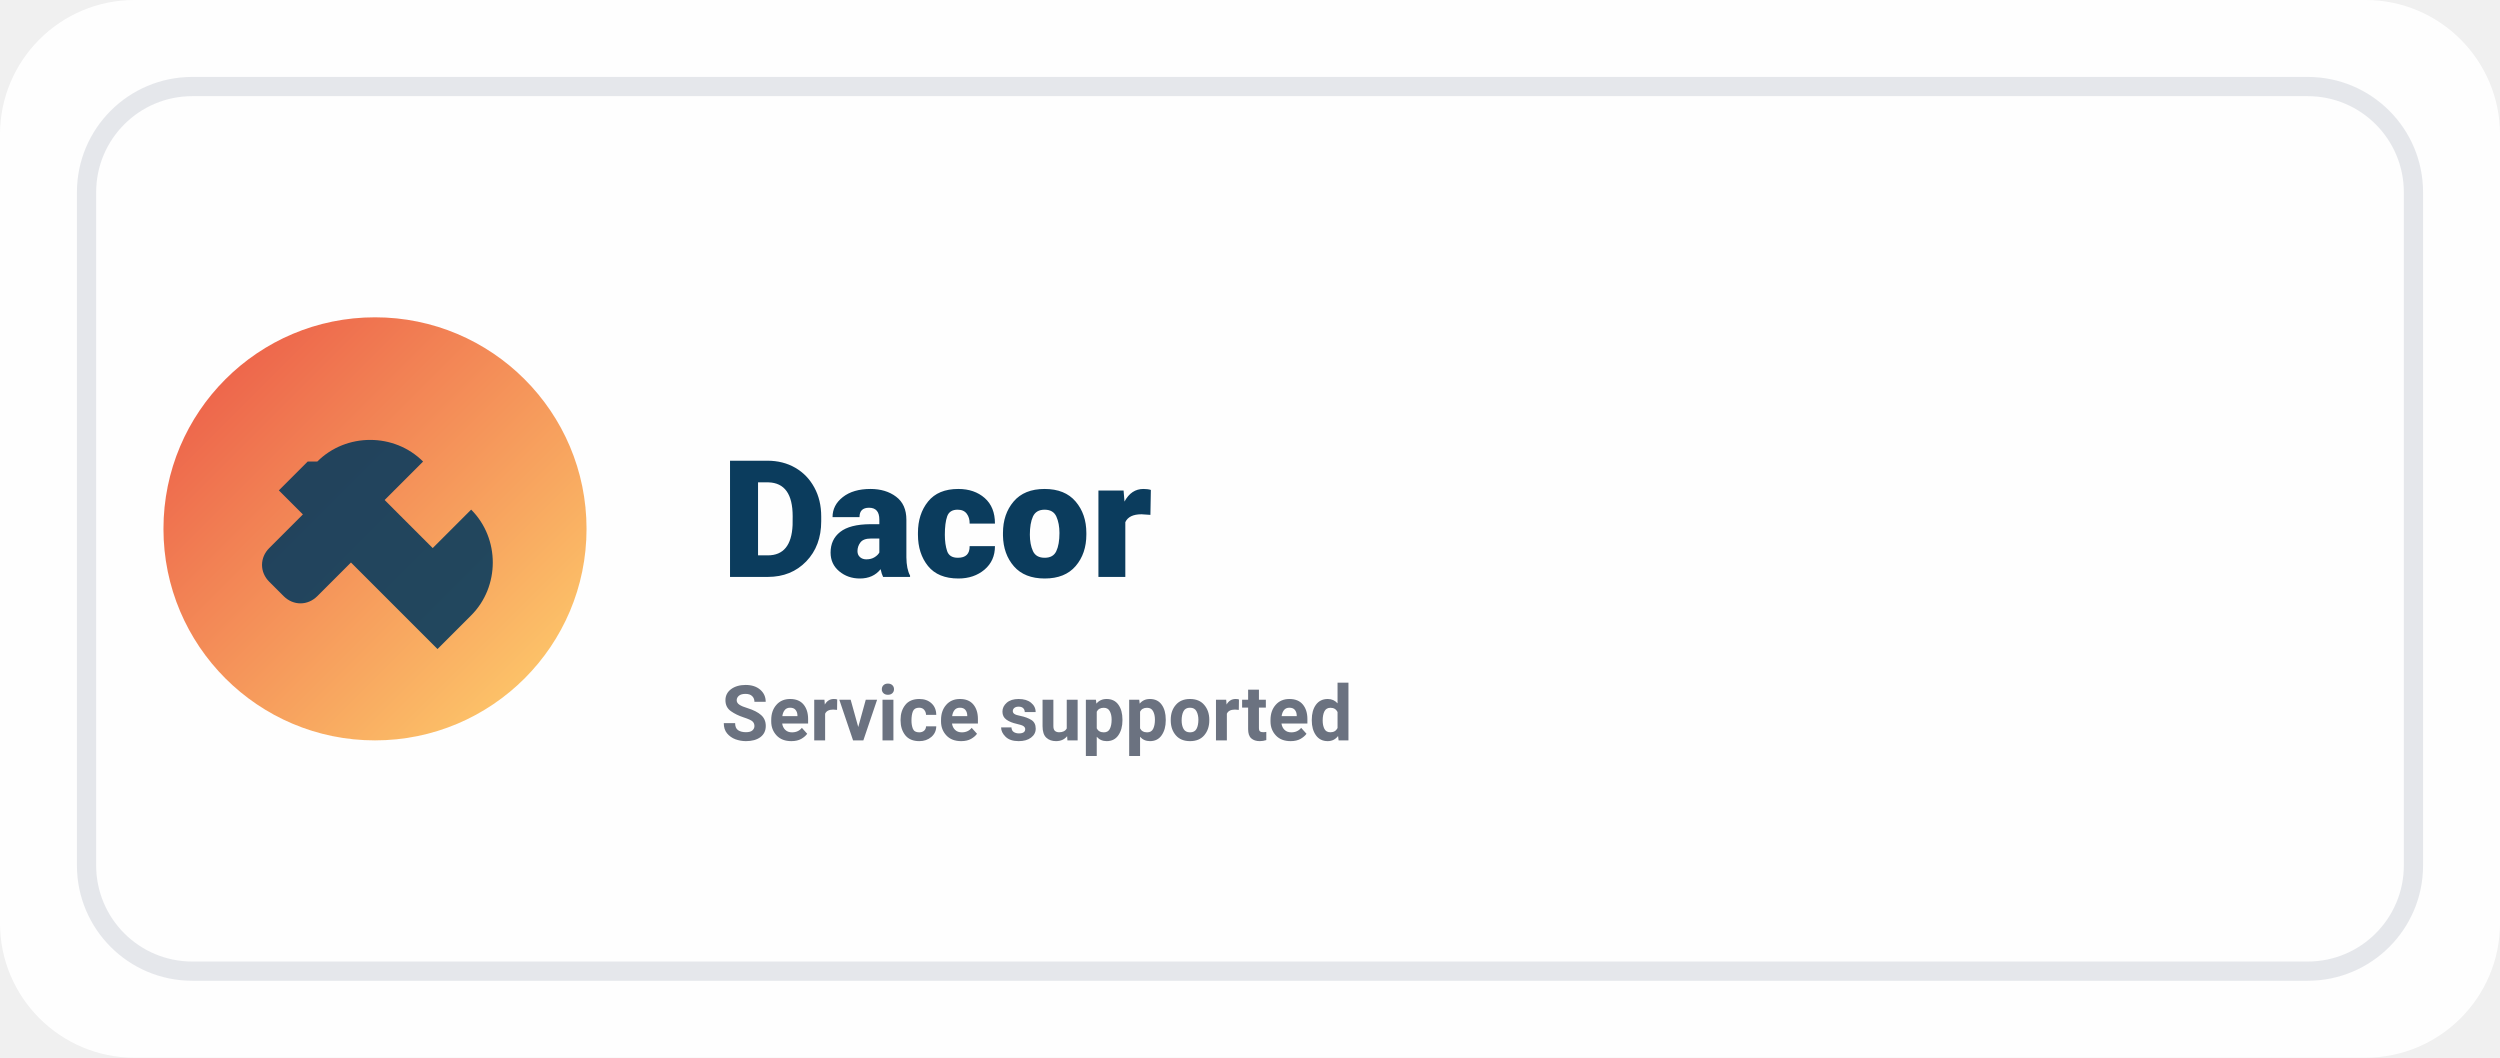
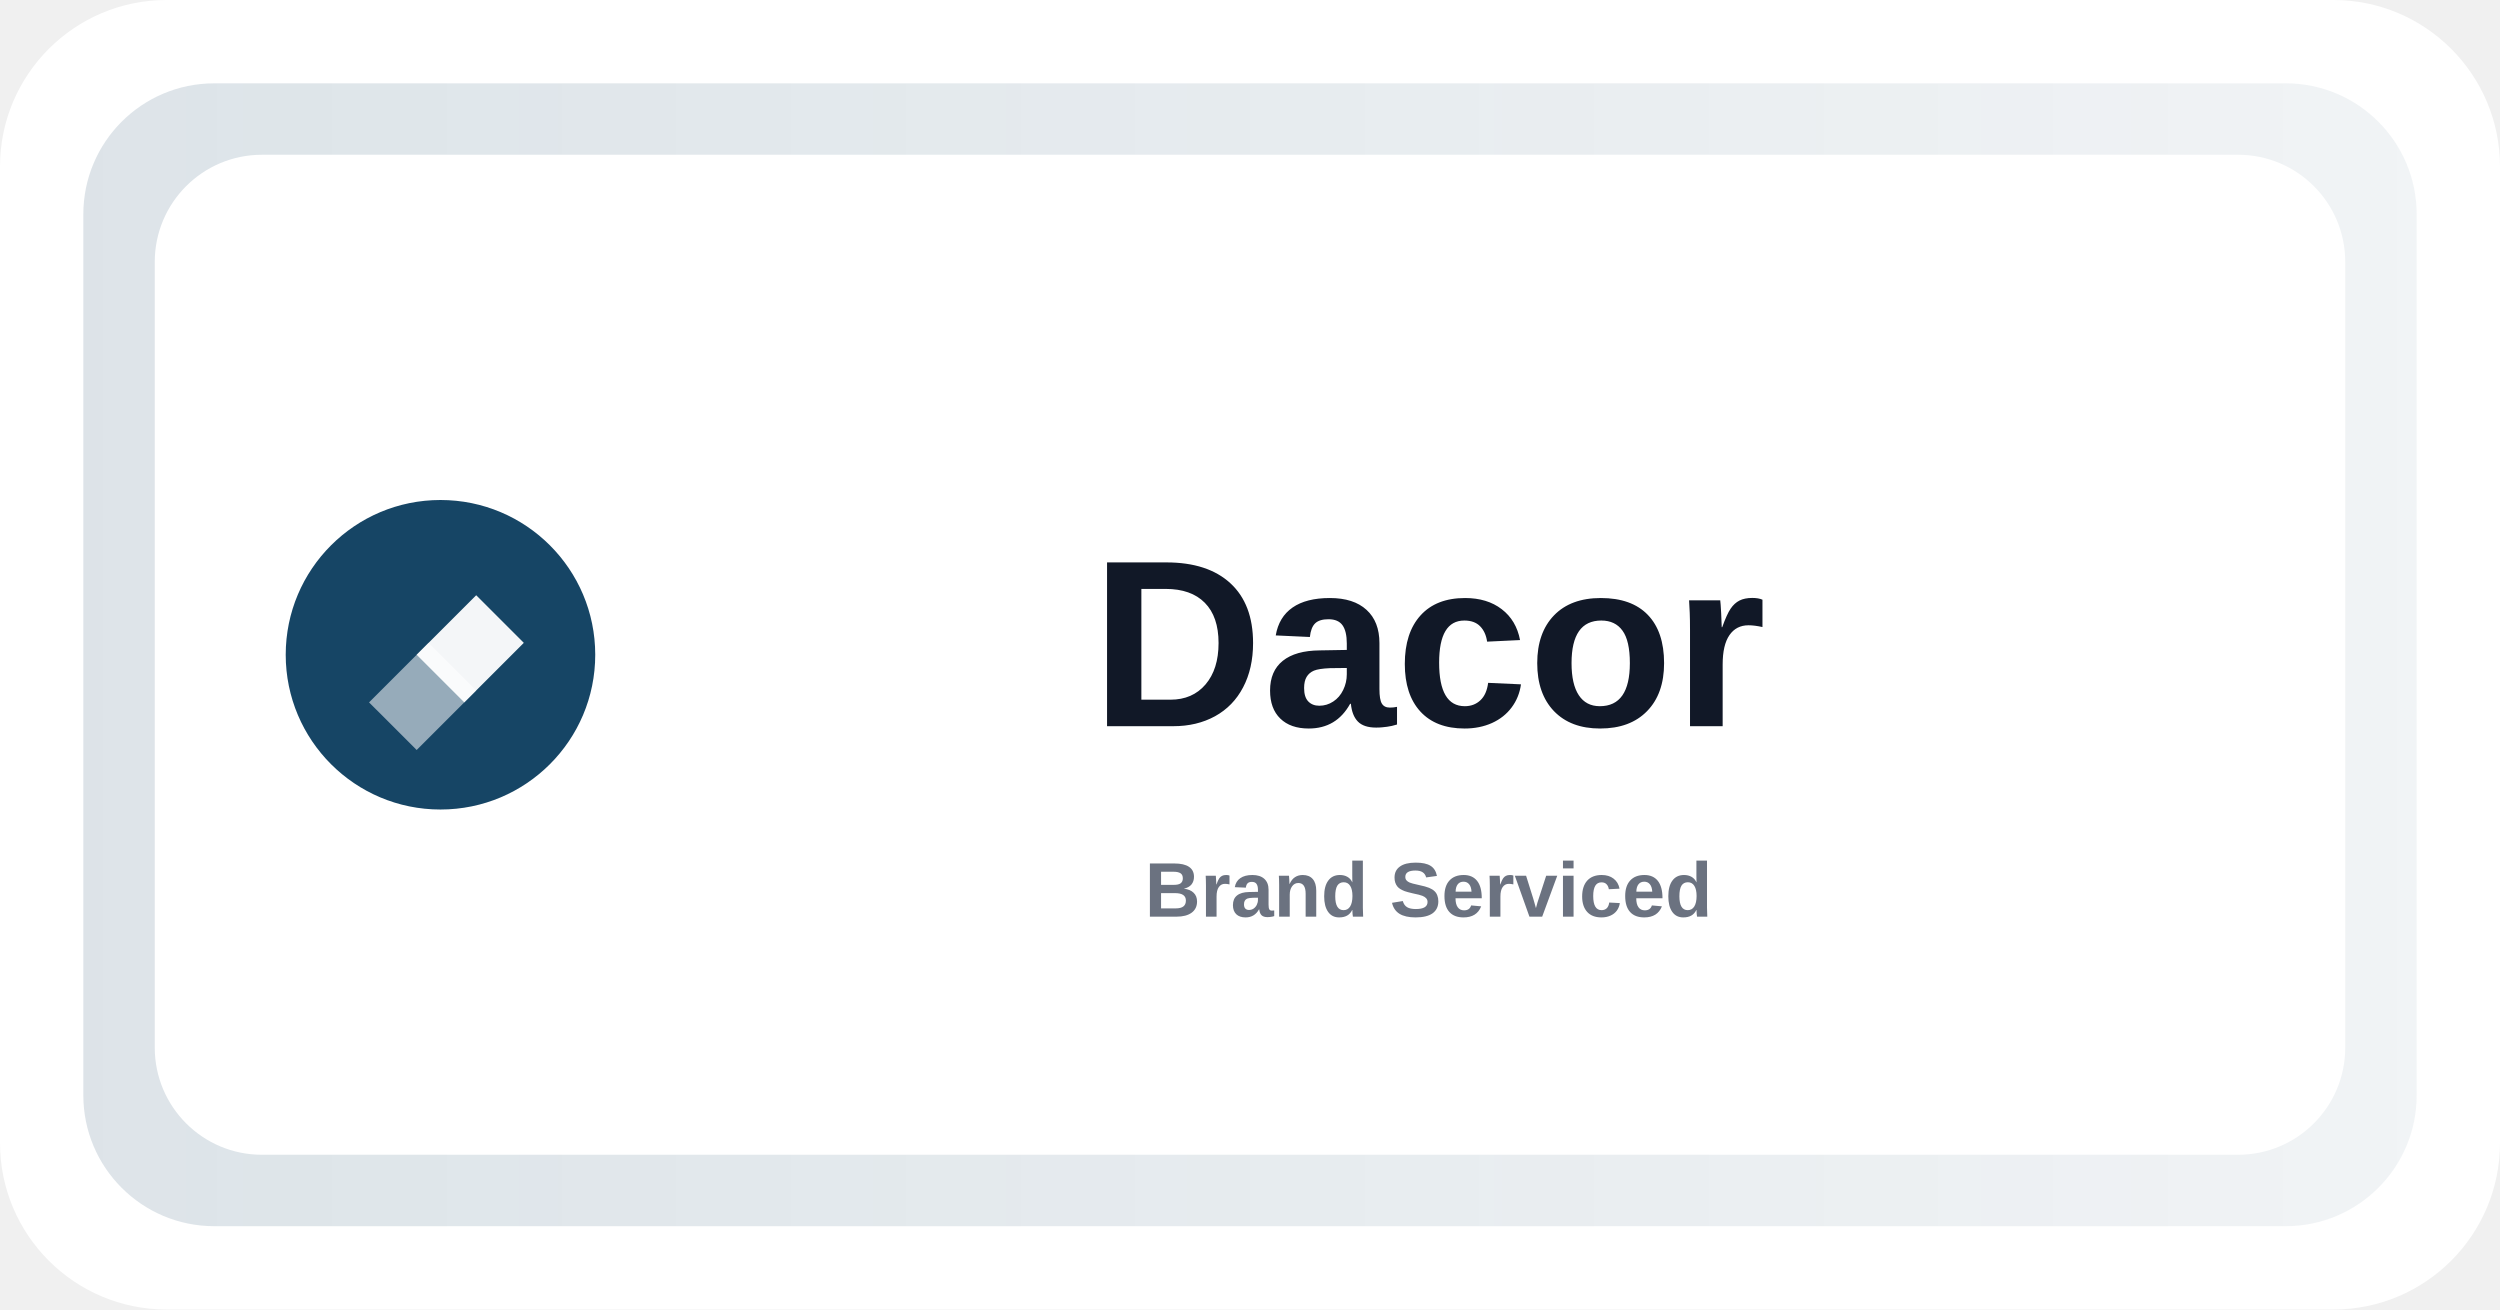
- <svg xmlns="http://www.w3.org/2000/svg" viewBox="0 0 520 220" role="img" aria-label="Dacor">
+ <svg xmlns="http://www.w3.org/2000/svg" width="420" height="220" viewBox="0 0 420 220" role="img" aria-label="Dacor brand">
  <defs>
-     <linearGradient id="g" x1="0" x2="1" y1="0" y2="1">
-       <stop offset="0" stop-color="#e94b3c" stop-opacity="0.95" />
-       <stop offset="1" stop-color="#ffd166" stop-opacity="0.95" />
+     <linearGradient id="bg" x1="0" x2="1">
+       <stop offset="0" stop-color="#0b3c5d" stop-opacity=".14" />
+       <stop offset="1" stop-color="#0b3c5d" stop-opacity=".06" />
    </linearGradient>
  </defs>
-   <rect width="520" height="220" rx="28" fill="#ffffff" opacity="0.96" />
-   <rect x="18" y="18" width="484" height="184" rx="22" fill="none" stroke="#e5e7eb" stroke-width="4" />
-   <circle cx="78" cy="110" r="44" fill="url(#g)" />
-   <path d="M66 96c6-6 16-6 22 0l-8 8 10 10 8-8c6 6 6 16 0 22l-7 7-18-18-7 7c-2 2-5 2-7 0l-3-3c-2-2-2-5 0-7l7-7-5-5 6-6z" fill="#0b3c5d" opacity="0.9" />
-   <text x="150" y="120" font-family="system-ui,Segoe UI,Roboto,Arial" font-size="34" fill="#0b3c5d" font-weight="900">Dacor</text>
-   <text x="150" y="154" font-family="system-ui,Segoe UI,Roboto,Arial" font-size="16" fill="#6b7280" font-weight="650">Service supported</text>
+   <rect width="420" height="220" rx="28" fill="#ffffff" />
+   <rect x="14" y="14" width="392" height="192" rx="22" fill="url(#bg)" />
+   <rect x="26" y="26" width="368" height="168" rx="18" fill="#ffffff" />
+   <circle cx="74" cy="110" r="26" fill="#0b3c5d" opacity=".95" />
+   <path d="M70 110l10-10 8 8-10 10z" fill="#ffffff" opacity=".95" />
+   <path d="M62 118l10-10 8 8-10 10z" fill="#ffffff" opacity=".55" />
+   <text x="240" y="122" text-anchor="middle" font-family="Arial, Helvetica, sans-serif" font-size="40" font-weight="900" fill="#111827">Dacor</text>
+   <text x="240" y="154" text-anchor="middle" font-family="Arial, Helvetica, sans-serif" font-size="13" font-weight="700" fill="#6b7280">Brand Serviced</text>
</svg>
